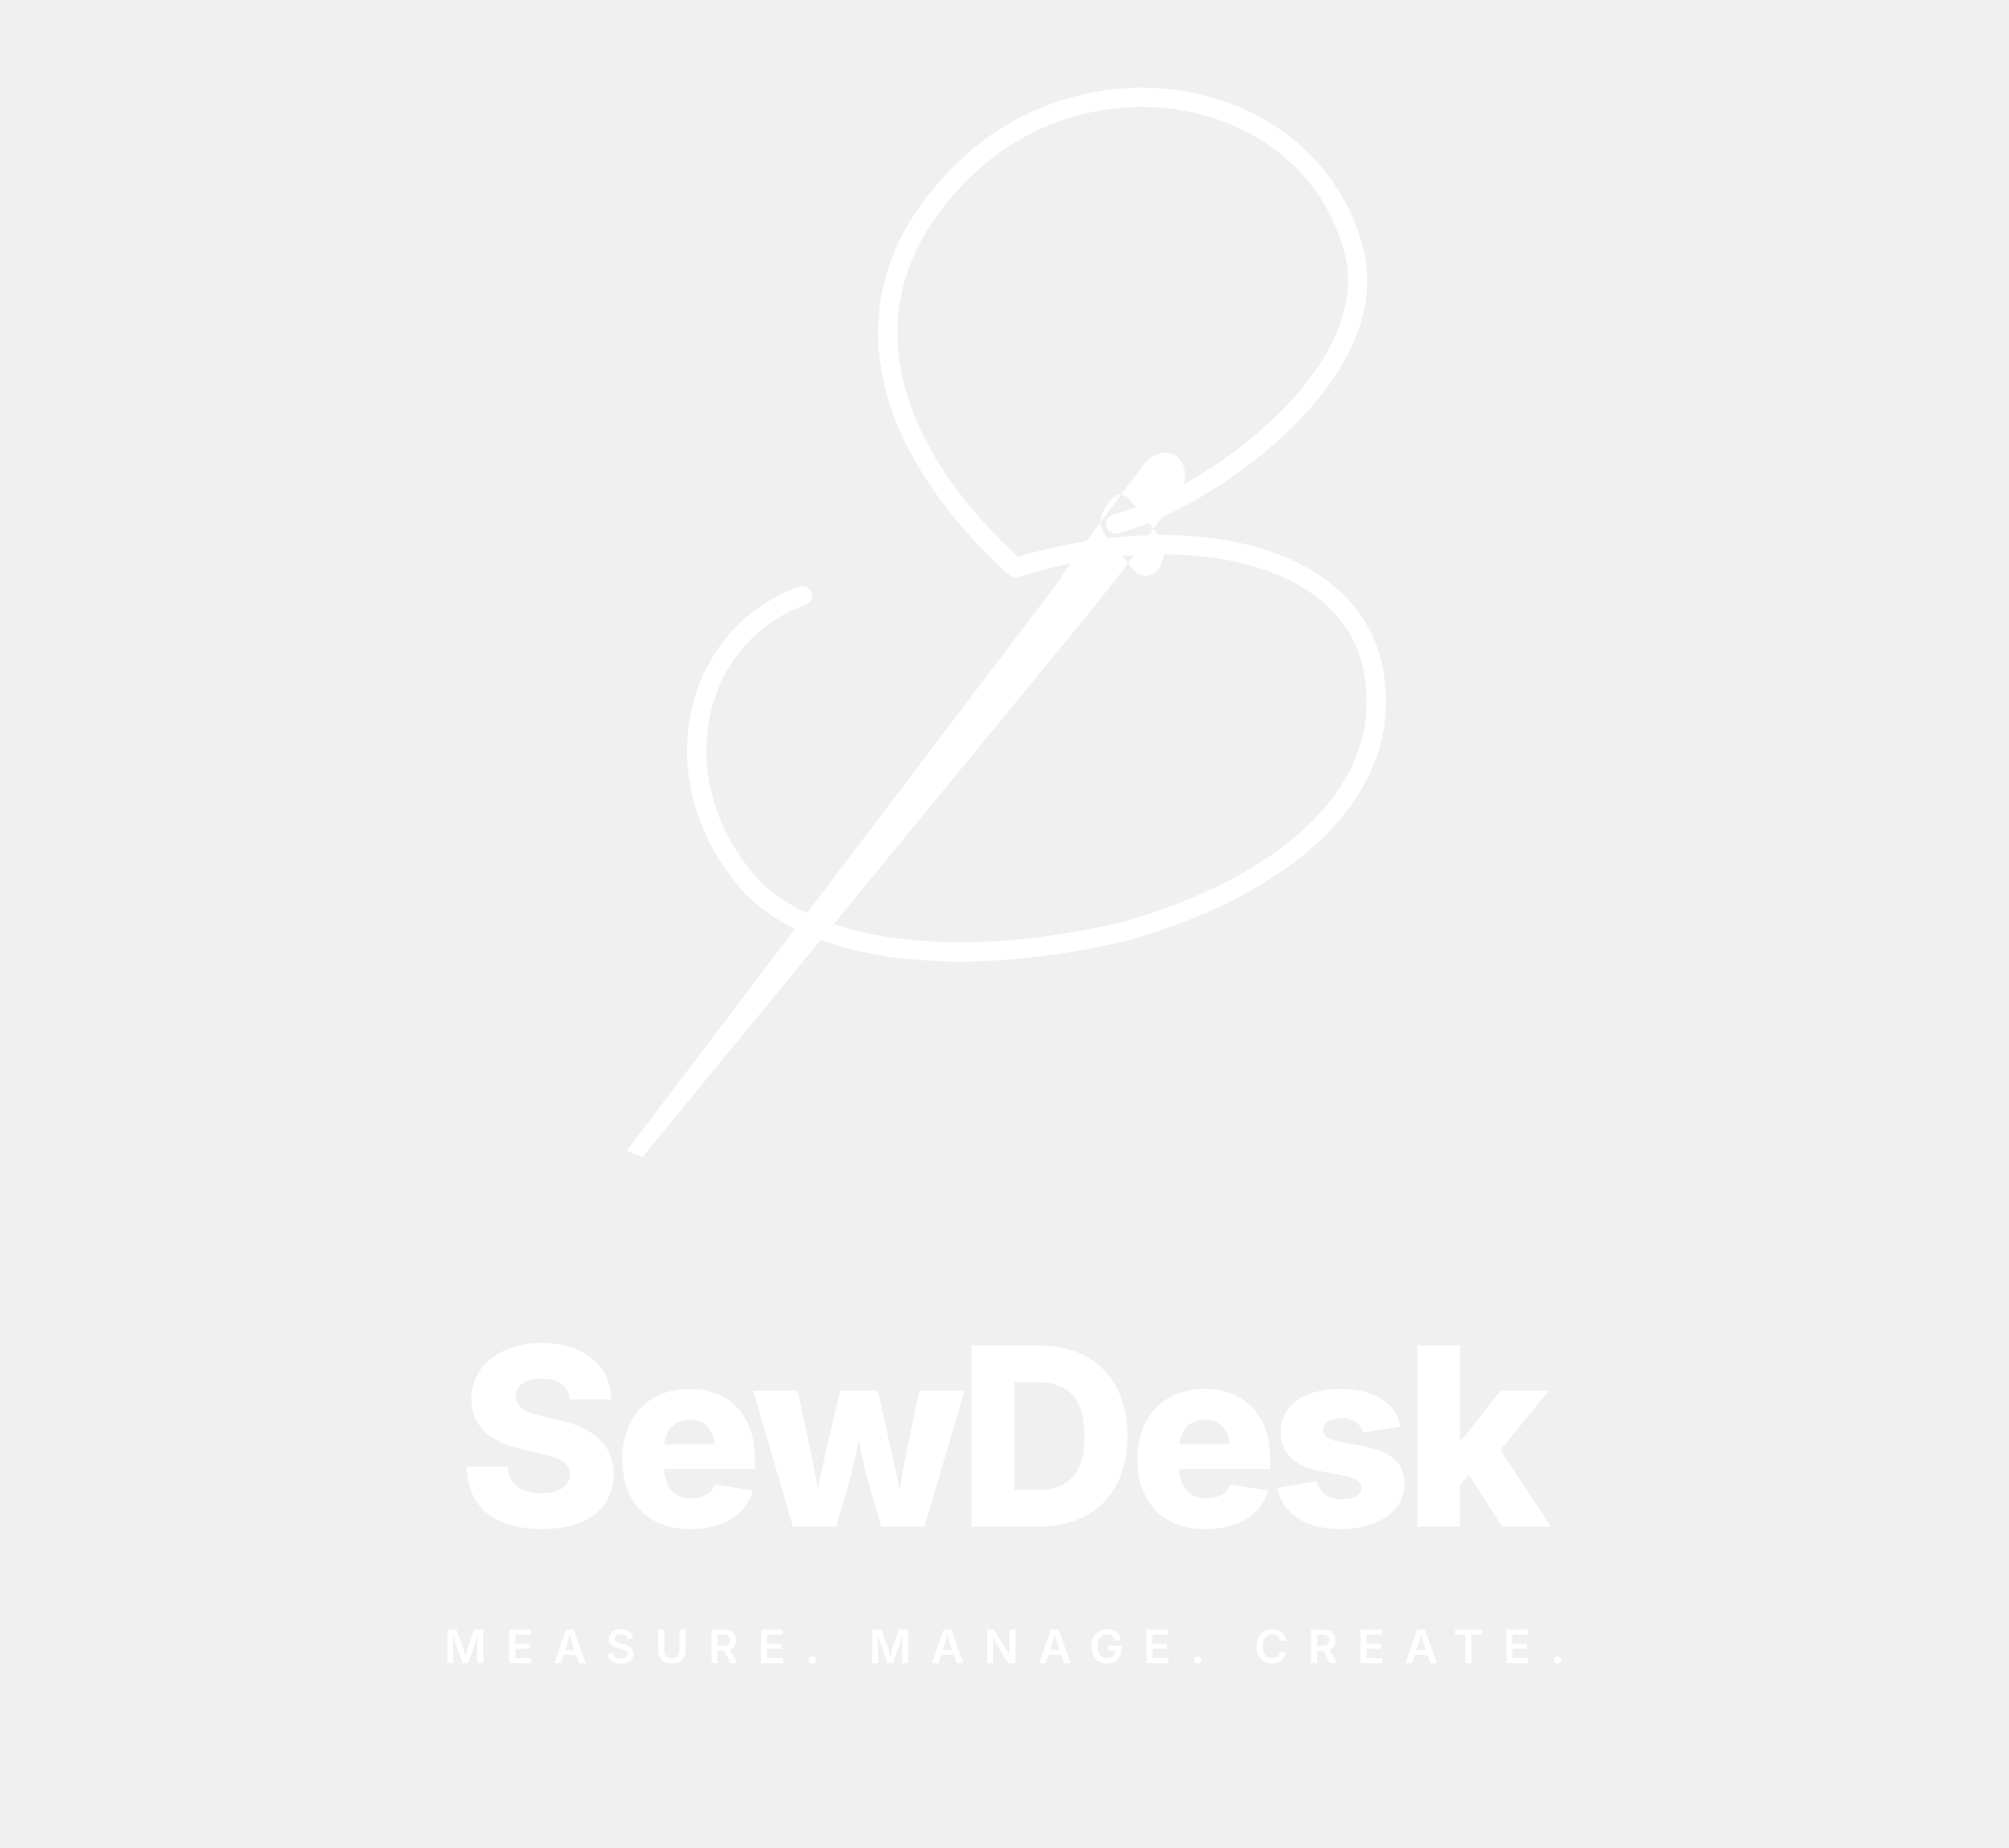
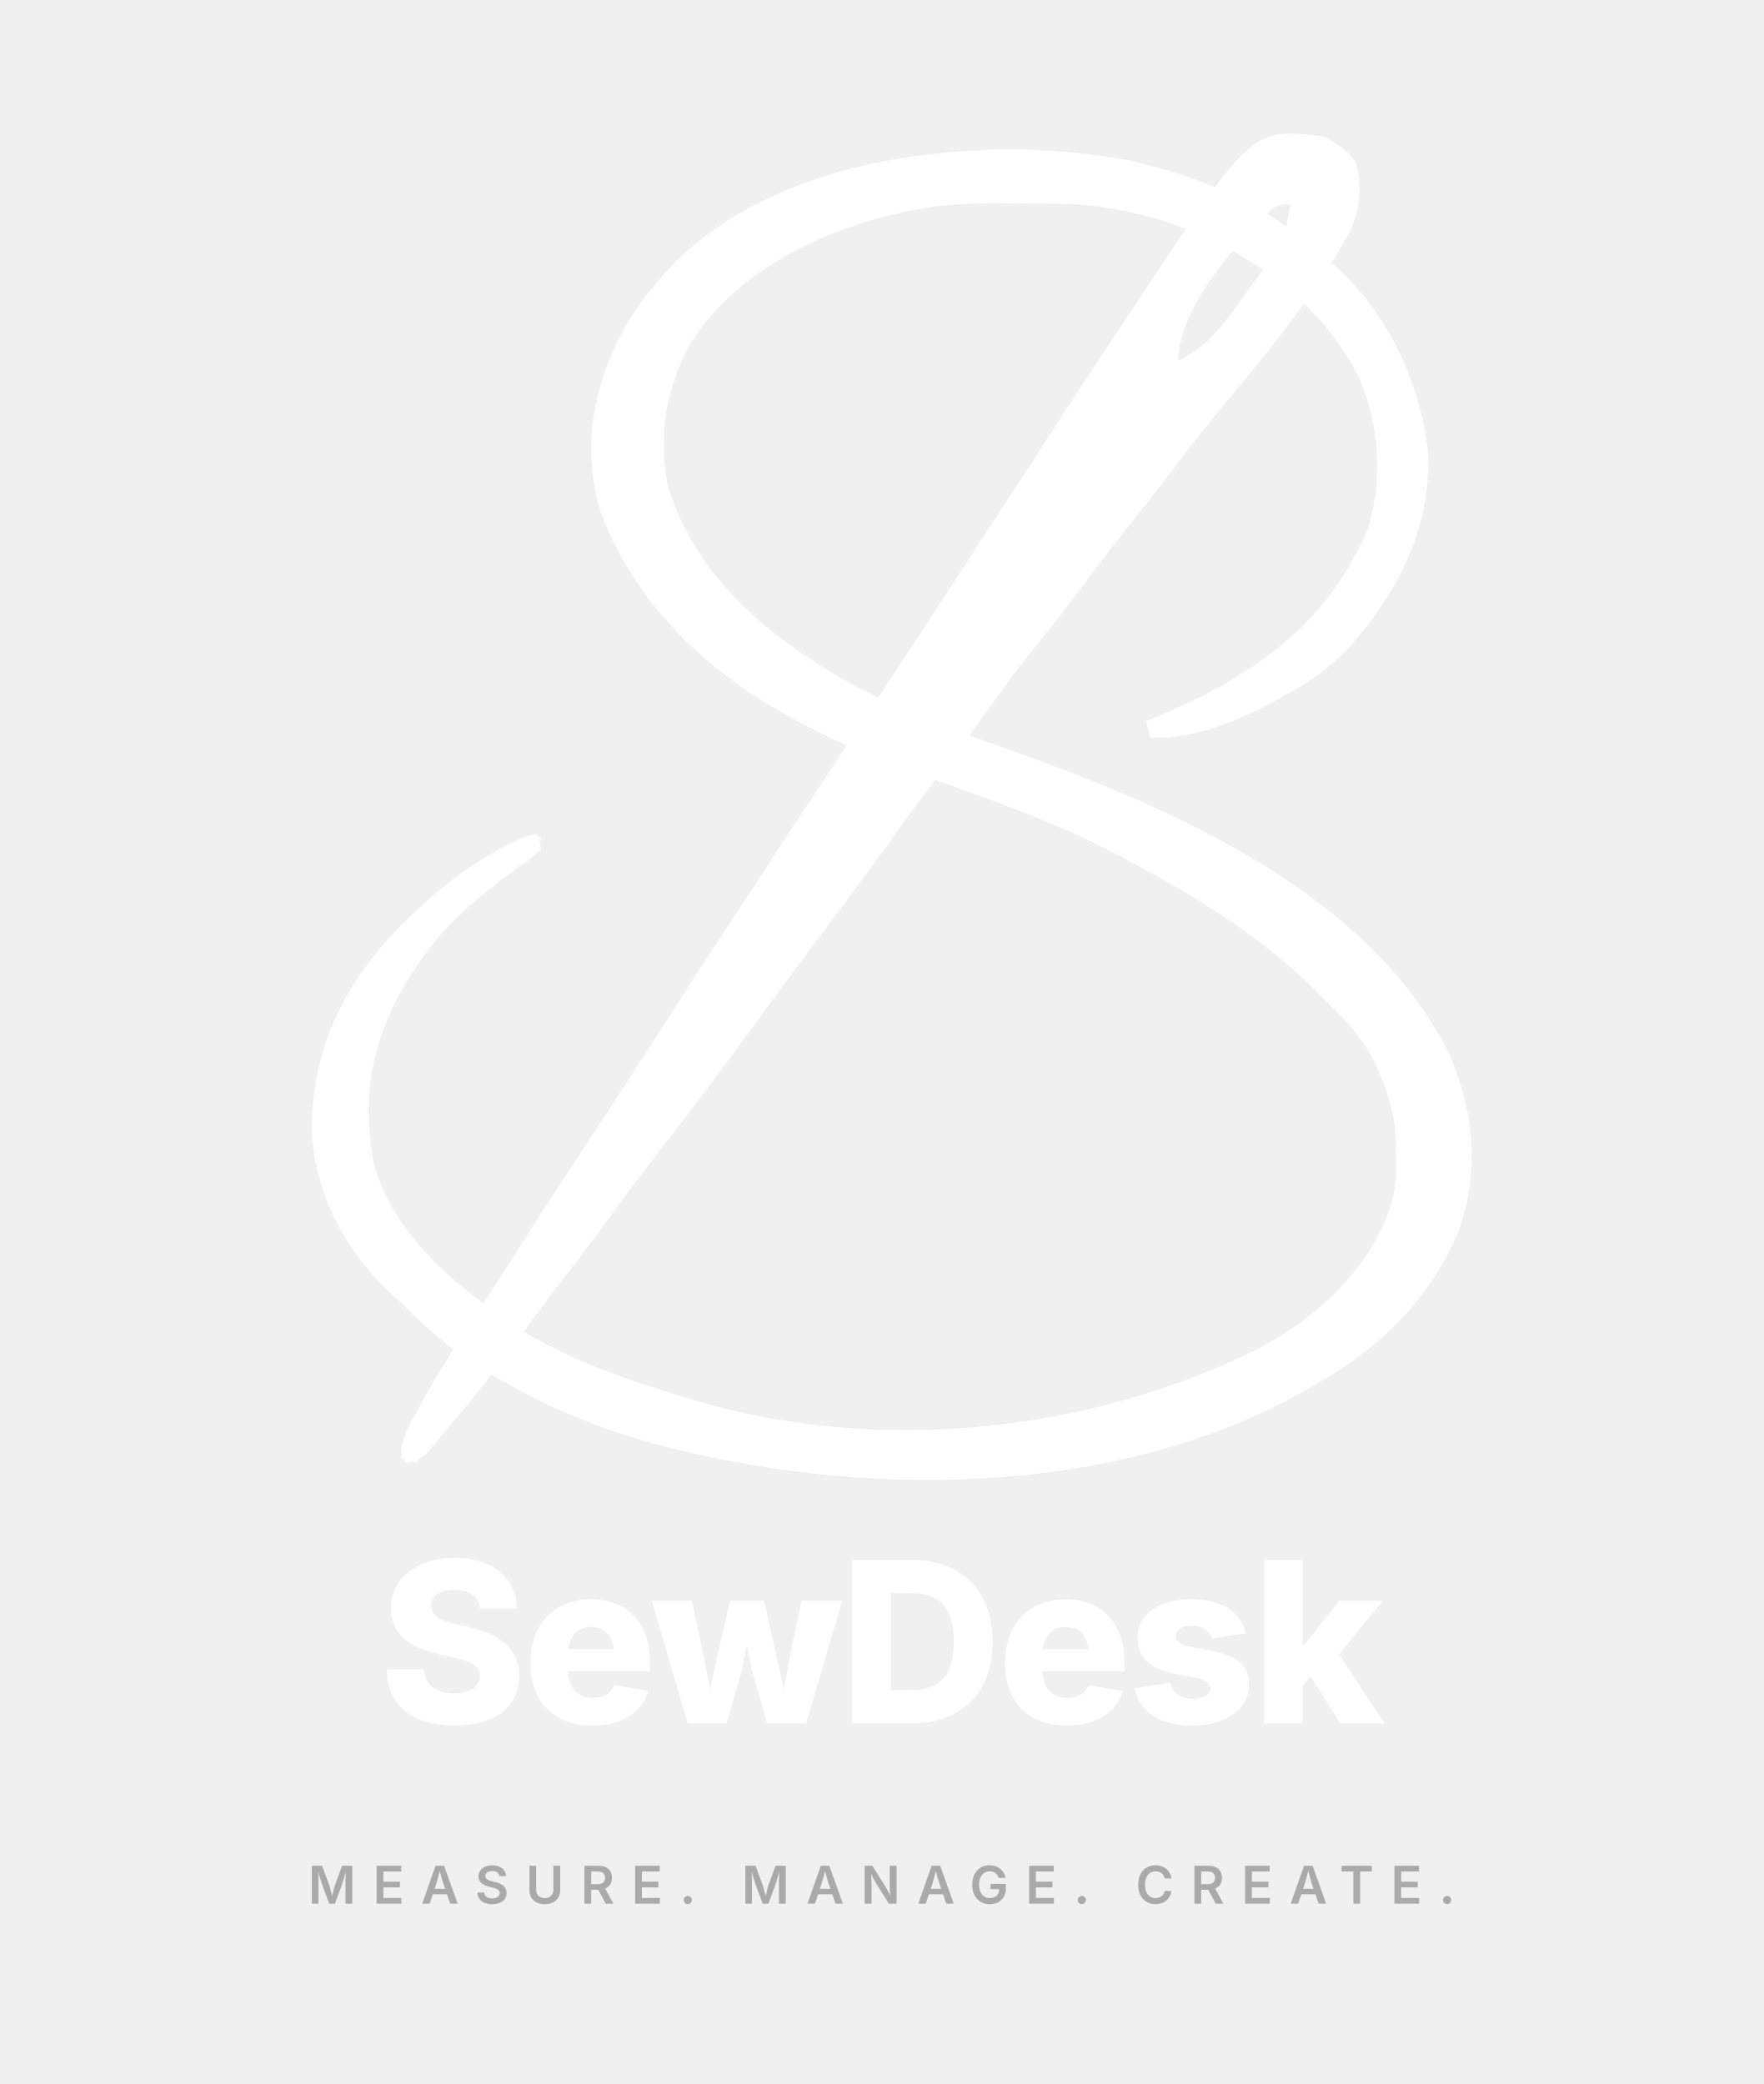
- <svg xmlns="http://www.w3.org/2000/svg" viewBox="0 0 500 460" fill="none">
-   <g transform="translate(100, 10)">
-     <path d="M 56.0 276.4 L 163.7 134.4 C 166.0 130.5, 169.1 126.6, 173.0 121.2 L 184.7 105.6 C 187.1 102.5, 191.0 101.7, 193.3 104.0 C 195.6 106.4, 195.6 110.3, 192.5 114.2 L 181.6 129.0 C 177.7 134.4, 173.8 139.1, 170.7 143.0 L 59.9 278.0 Z M 176.1 114.9 C 173.8 118.1, 173.0 120.4, 175.3 123.5 L 181.6 131.3 C 183.9 134.4, 187.1 133.6, 188.6 131.3 C 190.2 128.2, 190.2 125.8, 187.9 122.7 L 181.6 114.9 C 180.1 112.6, 177.7 112.6, 176.1 114.9 Z" fill="#FFFFFF" fill-rule="evenodd" />
-     <path d="M 99.7 138.3 C 71.6 148.4, 63.8 185.1, 87.2 210.8 C 104.4 228.0, 141.0 231.1, 180.0 221.8 C 219.0 210.8, 247.9 187.4, 241.7 156.2 C 235.4 126.6, 193.3 118.8, 152.7 131.3 C 117.6 99.3, 107.5 60.3, 143.4 29.1 C 176.1 1.8, 226.8 13.5, 237.0 52.5 C 244.8 83.7, 199.5 114.9, 177.7 120.4" stroke="#FFFFFF" stroke-width="4.8" stroke-linecap="round" stroke-linejoin="round" />
+ <svg xmlns="http://www.w3.org/2000/svg" viewBox="0 0 440 520" fill="none">
+   <g transform="translate(55, 20)">
+     <g id="needle">
+       <path d="M0 0 C3.23 1.48 5.72 3.27 8 6 C10.17 12.5 9.46 18.37 6.43 24.45 C-2.87 40.98 -15.01 55.48 -27.1 70.02 C-31.14 74.91 -34.98 79.89 -38.74 84.99 C-41.36 88.47 -44.08 91.86 -46.81 95.25 C-51.51 101.07 -56.04 107.01 -60.49 113.01 C-63.94 117.64 -67.5 122.15 -71.12 126.62 C-75.26 131.73 -79.16 136.93 -82.93 142.31 C-86.81 147.82 -90.9 153.16 -95 158.5 C-99.85 164.83 -104.62 171.18 -109.21 177.69 C-112.8 182.76 -116.52 187.73 -120.25 192.69 C-125.22 199.29 -130.17 205.91 -135.06 212.56 C-135.64 213.34 -136.21 214.12 -136.8 214.92 C-139.7 218.87 -142.6 222.82 -145.5 226.78 C-151.78 235.37 -158.17 243.85 -164.74 252.22 C-169.63 258.47 -174.34 264.84 -179.03 271.25 C-183.06 276.75 -187.19 282.17 -191.38 287.56 C-194.03 291.02 -196.6 294.54 -199.17 298.06 C-205.19 306.3 -211.34 314.28 -218 322 C-219 323.22 -219 323.22 -220.03 324.47 C-220.94 325.57 -220.94 325.57 -221.88 326.69 C-222.64 327.62 -222.64 327.62 -223.43 328.57 C-225.25 330.23 -226.6 330.61 -229 331 C-230.24 328.13 -229.99 326.98 -228.91 323.99 C-228.31 322.75 -227.69 321.53 -227.06 320.31 C-226.55 319.3 -226.55 319.3 -226.02 318.26 C-220.68 308.1 -214.21 298.56 -207.93 288.96 C-205.45 285.15 -203.01 281.31 -200.57 277.47 C-198.48 274.18 -196.37 270.9 -194.25 267.62 C-193.8 266.93 -193.35 266.24 -192.89 265.53 C-189.82 260.79 -186.73 256.06 -183.63 251.34 C-183.24 250.74 -182.85 250.15 -182.45 249.55 C-182.06 248.94 -181.66 248.34 -181.26 247.72 C-180.44 246.48 -179.63 245.24 -178.81 244 C-178.41 243.38 -178 242.76 -177.58 242.13 C-171.12 232.29 -164.74 222.4 -158.43 212.47 C-154.64 206.53 -150.78 200.64 -146.86 194.79 C-143.99 190.48 -141.19 186.13 -138.4 181.78 C-135.42 177.16 -132.39 172.58 -129.34 168.01 C-123.83 159.76 -118.38 151.48 -112.94 143.19 C-111.93 141.65 -110.92 140.11 -109.9 138.57 C-95.76 117.03 -81.67 95.47 -67.66 73.85 C-61.54 64.41 -55.38 55.01 -49.12 45.67 C-48.03 44.05 -46.96 42.42 -45.89 40.8 C-17.58 -2.08 -17.58 -2.08 0 0 Z M-14.81 20.19 C-23.16 28.77 -36 43.6 -36 56 C-28.1 52.44 -23.18 44.88 -18.31 38 C-17.76 37.23 -17.2 36.46 -16.63 35.67 C-9.91 27.14 -9.91 27.14 -8 17 C-11.72 17 -12.18 17.66 -14.81 20.19 Z " fill="#FFFFFF" transform="translate(275,14)" />
+       <path d="M0 0 C0.93 2.61 1.15 3.64 0.06 6.25 C-0.46 7.12 -0.46 7.12 -1 8 C-0.01 8.33 0.98 8.66 2 9 C1.67 9.66 1.34 10.32 1 11 C-0.32 10.67 -1.64 10.34 -3 10 C-2.49 6.28 -1.88 3.27 0 0 Z " fill="#FFFFFF" opacity="0.8" transform="translate(48,334)" />
+     </g>
+     <g id="thread">
+       <path d="M0 0 C0.79 0.69 1.58 1.37 2.4 2.08 C3.23 2.74 4.06 3.41 4.92 4.09 C18.98 15.77 27.86 34.11 29.72 52.2 C30.41 71.02 22.12 87.08 9.86 100.8 C5.58 105.3 1.03 108.57 -4.35 111.64 C-5.17 112.11 -5.98 112.58 -6.82 113.06 C-16.52 118.43 -28.3 123.74 -39.6 123.08 C-39.93 121.76 -40.26 120.44 -40.6 119.08 C-39.08 118.44 -39.08 118.44 -37.52 117.79 C-14.35 107.98 4.44 95.1 14.57 71.33 C18.54 59.05 17.57 44.79 12.4 33.08 C2.33 13.75 -15.39 1.26 -35.71 -5.64 C-44.92 -8.47 -54.02 -10.07 -63.67 -10.12 C-64.42 -10.13 -65.18 -10.14 -65.96 -10.14 C-67.55 -10.15 -69.15 -10.16 -70.74 -10.16 C-73.13 -10.17 -75.52 -10.2 -77.92 -10.23 C-87.58 -10.3 -96.22 -9.46 -105.6 -6.92 C-106.34 -6.73 -107.09 -6.53 -107.85 -6.34 C-125.88 -1.34 -143.91 8.51 -154.24 24.59 C-160.42 35.87 -162.45 47.7 -159.95 60.38 C-152.69 83.84 -134.19 98.5 -113.6 110.08 C-110.29 111.79 -106.93 113.36 -103.54 114.89 C-102.6 115.32 -101.66 115.74 -100.7 116.18 C-92.51 119.82 -84.16 122.86 -75.71 125.83 C-35.51 140 15.31 161.68 35.15 202.45 C41.2 216.7 42.61 231.31 37.4 246.08 C30.35 263.01 18.2 275.02 2.4 284.08 C0.74 285.05 0.74 285.05 -0.96 286.04 C-48.33 312.94 -112.05 313.07 -163.54 299.29 C-175.93 295.81 -187.38 291.36 -198.6 285.08 C-199.24 284.74 -199.87 284.39 -200.53 284.04 C-209.91 278.96 -217.62 273 -225.18 265.48 C-226.46 264.21 -227.79 262.99 -229.13 261.77 C-240.33 251.34 -247.84 237.22 -248.8 221.85 C-249.08 202.16 -241.45 185.67 -228.02 171.53 C-217.91 161.16 -206.57 151.59 -192.6 147.08 C-192.27 148.4 -191.94 149.72 -191.6 151.08 C-192.1 151.46 -192.61 151.84 -193.13 152.24 C-195.46 154.01 -197.78 155.79 -200.1 157.58 C-200.89 158.18 -201.68 158.78 -202.5 159.4 C-210.43 165.51 -217.35 171.95 -222.79 180.39 C-223.42 181.36 -223.42 181.36 -224.07 182.36 C-233.42 197 -236.61 211.84 -233.4 228.98 C-229.78 243.06 -218.99 254.45 -207.6 263.08 C-206.64 263.83 -205.69 264.59 -204.7 265.37 C-189.83 276.79 -172.4 282.74 -154.6 288.08 C-153.9 288.29 -153.2 288.5 -152.48 288.72 C-106.96 302.06 -54.3 296.49 -12.19 275.37 C2.38 267.36 14.79 256.07 20.4 240.08 C24.09 226.88 21.39 213.26 14.98 201.46 C11.76 196.33 7.8 192.2 3.4 188.08 C2.64 187.29 1.87 186.51 1.09 185.7 C-12.6 172.34 -27.8 163.03 -44.6 154.08 C-45.56 153.56 -45.56 153.56 -46.54 153.02 C-62.13 144.58 -78.95 138.81 -95.6 132.84 C-104.51 129.64 -113.15 126.35 -121.6 122.08 C-122.19 121.78 -122.79 121.49 -123.4 121.19 C-147.1 109.41 -167.07 92.25 -176.62 67.16 C-181.41 52.11 -178.92 36.85 -171.98 23.1 C-168.61 16.75 -164.55 11.31 -159.6 6.08 C-158.95 5.39 -158.3 4.69 -157.63 3.98 C-142 -11.16 -119.78 -19.02 -98.6 -21.92 C-97.94 -22.01 -97.29 -22.11 -96.61 -22.2 C-63.9 -26.39 -25.95 -22.01 0 0 Z " fill="#FFFFFF" transform="translate(271.6016,40.92188)" />
+       <path d="M0 0 C0.66 0.33 1.32 0.66 2 1 C1 3 1 3 -2 4.06 C-2.99 4.37 -3.98 4.68 -5 5 C-5.33 5.33 -5.66 5.66 -6 6 C-0.06 5.5 -0.06 5.5 6 5 C0.42 8.72 -6.28 10.53 -13 10 C-13.33 8.68 -13.66 7.36 -14 6 C-11.71 4.97 -9.42 3.95 -7.12 2.94 C-6.47 2.64 -5.82 2.35 -5.15 2.04 C-3.46 1.3 -1.73 0.65 0 0 Z " fill="#FFFFFF" opacity="0.65" transform="translate(245,154)" />
+       <path d="M0 0 C0.66 0 1.32 0 2 0 C4.5 4.83 4.37 9.5 4.38 14.81 C4.4 15.68 4.42 16.54 4.45 17.43 C4.48 23.69 3.17 27.6 0 33 C-1.37 30.26 -0.35 28.85 0.51 26.06 C1.39 22.38 1.25 18.7 1.19 14.94 C1.19 13.77 1.19 13.77 1.19 12.58 C1.15 8.29 0.85 4.23 0 0 Z " fill="#FFFFFF" opacity="0.65" transform="translate(292,253)" />
+       <path d="M0 0 C-0.4 2.89 -0.79 3.82 -3.06 5.75 C-3.7 6.16 -4.34 6.57 -5 7 C-5.66 6.67 -6.32 6.34 -7 6 C-6.67 5.34 -6.34 4.68 -6 4 C-8.64 4.66 -11.28 5.32 -14 6 C-11.73 3.46 -9.55 2.12 -6.44 0.75 C-5.65 0.39 -4.87 0.04 -4.06 -0.33 C-2 -1 -2 -1 0 0 Z " fill="#FFFFFF" opacity="0.65" transform="translate(80,189)" />
+       <path d="M0 0 C8.61 -0.45 19.68 0.12 27 5 C20.38 4.59 14.36 3.96 8 2 C5.34 1.57 2.68 1.28 0 1 C0 0.67 0 0.34 0 0 Z " fill="#FFFFFF" opacity="0.65" transform="translate(210,19)" />
+       <path d="M0 0 C1 4 1 4 -0.75 7.19 C-3 10 -3 10 -6 11 C-6.33 11.99 -6.66 12.98 -7 14 C-7.66 13.67 -8.32 13.34 -9 13 C-6.03 8.71 -3.06 4.42 0 0 Z " fill="#FFFFFF" opacity="0.65" transform="translate(282,121)" />
+     </g>
  </g>
-   <text x="250" y="380" text-anchor="middle" font-family="Inter, -apple-system, BlinkMacSystemFont, 'Segoe UI', Roboto, sans-serif" font-size="62" font-weight="800" fill="#FFFFFF" letter-spacing="-2.2">
-     SewDesk
-   </text>
-   <text x="250" y="414" text-anchor="middle" font-family="Inter, -apple-system, BlinkMacSystemFont, 'Segoe UI', Roboto, sans-serif" font-size="11.5" font-weight="600" fill="#FFFFFF" letter-spacing="4.8">
-     MEASURE. MANAGE. CREATE.
-   </text>
+   <text x="220" y="430" font-family="'Inter', -apple-system, BlinkMacSystemFont, 'Segoe UI', Roboto, sans-serif" font-size="56" font-weight="800" fill="#FFFFFF" text-anchor="middle" letter-spacing="-0.02em">SewDesk</text>
+   <text x="220" y="475" font-family="'Inter', -apple-system, BlinkMacSystemFont, 'Segoe UI', Roboto, sans-serif" font-size="13" font-weight="600" fill="#AAAAAA" text-anchor="middle" letter-spacing="0.32em">MEASURE. MANAGE. CREATE.</text>
</svg>
